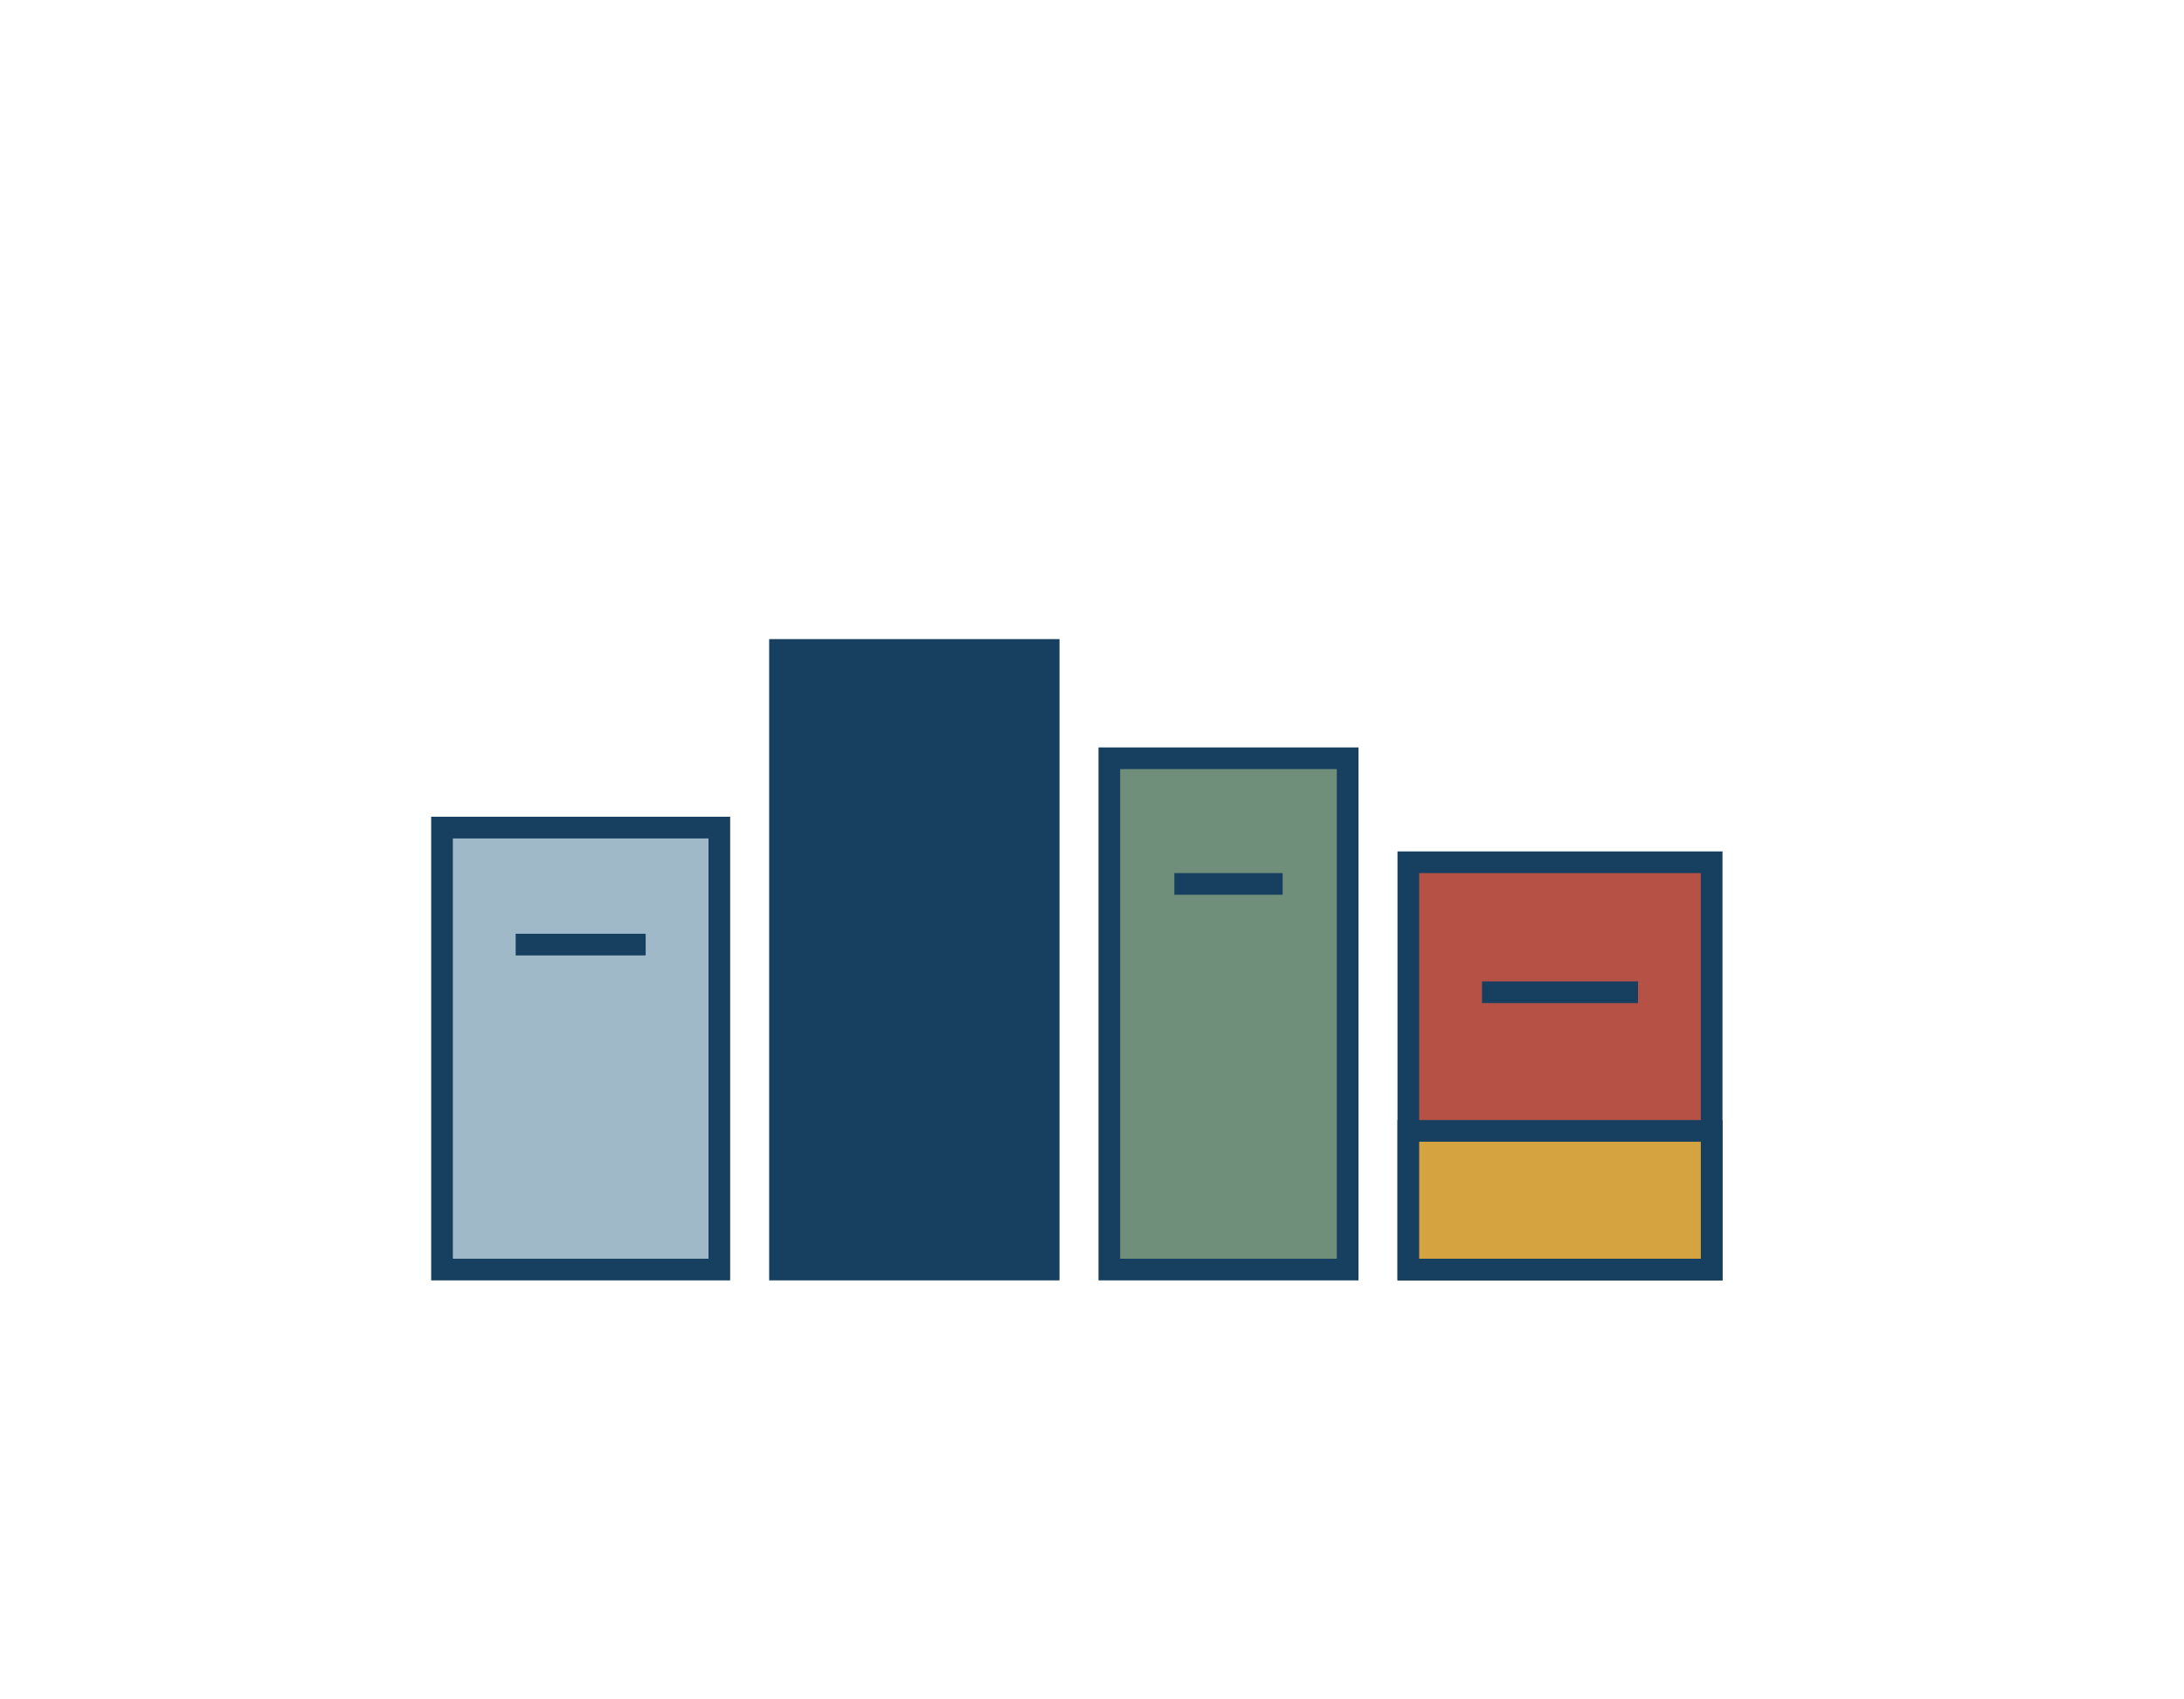
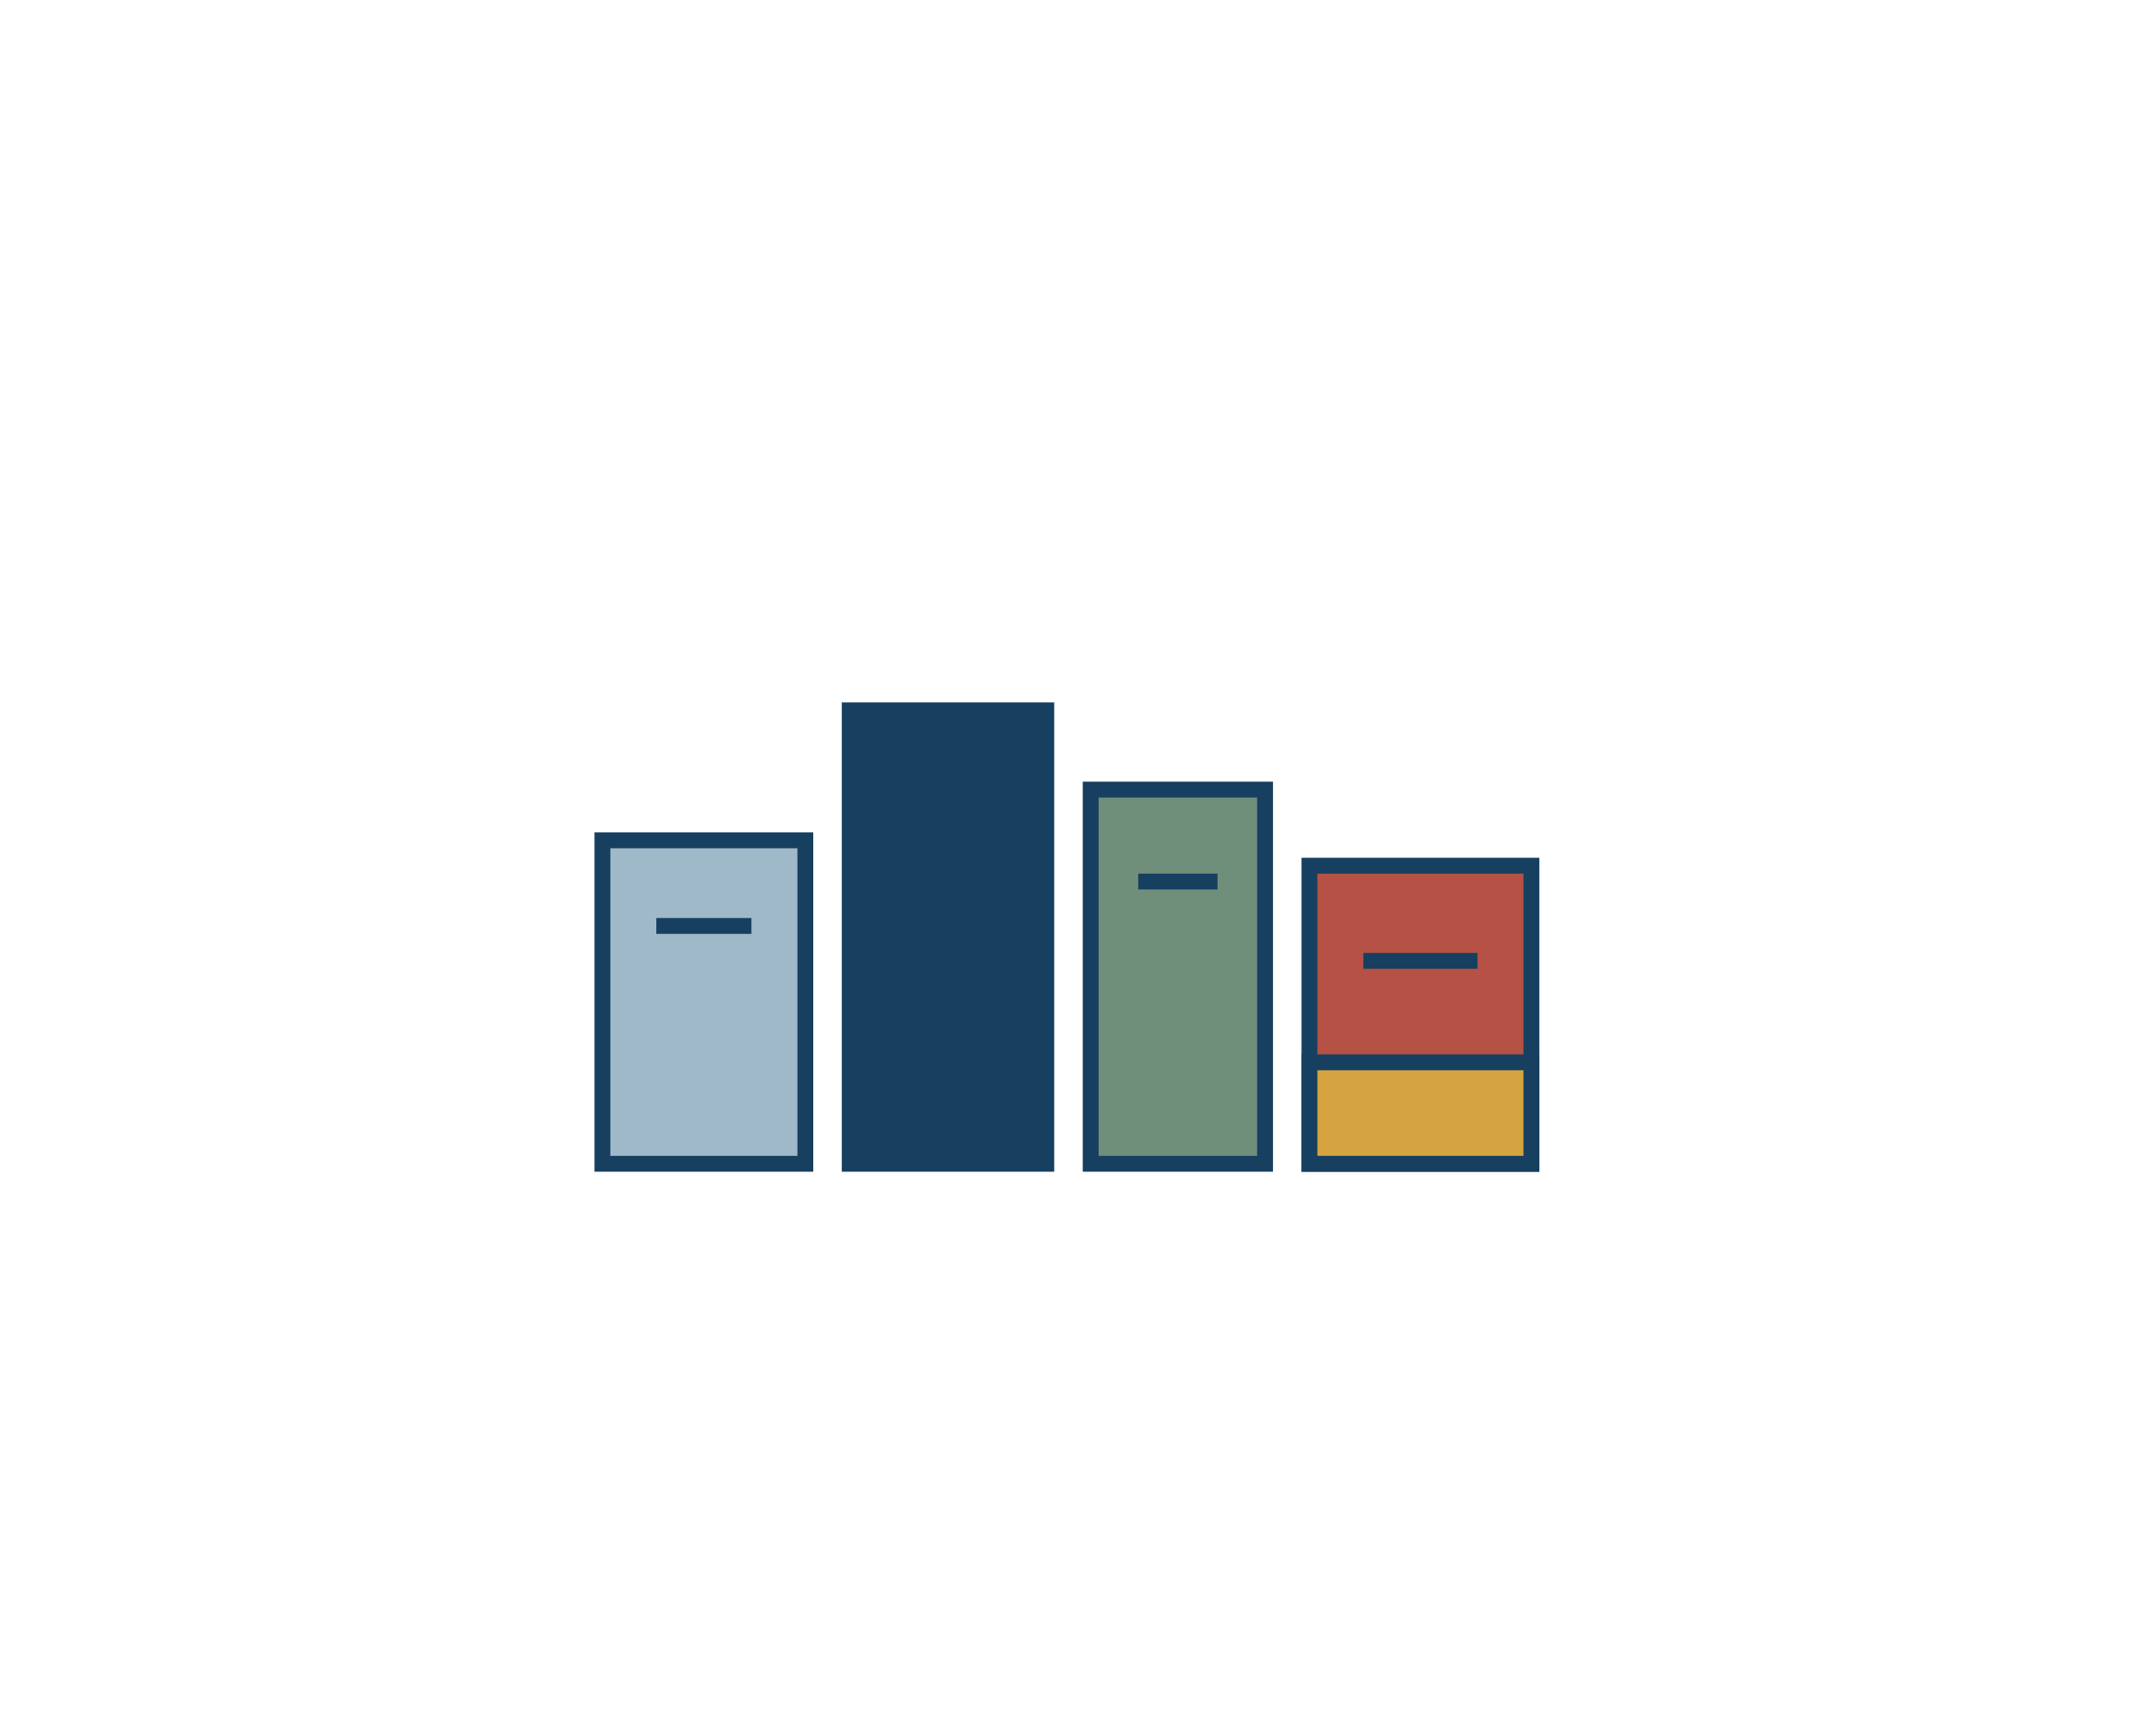
- <svg xmlns="http://www.w3.org/2000/svg" viewBox="-72 -56 504 392">
+ <svg xmlns="http://www.w3.org/2000/svg" viewBox="-160 -130 680 540">
  <g stroke="#173f5f" stroke-width="5">
    <path fill="#9fb9c8" d="M30 135h64v102H30z" />
    <path fill="#173f5f" d="M108 94h62v143h-62z" />
    <path fill="#6f8f7b" d="M184 119h55v118h-55z" />
    <path fill="#b55245" d="M253 143h70v94h-70z" />
    <path d="M47 162h30M124 125h30M199 148h25M270 173h36" fill="none" />
    <path fill="#d5a33f" d="M253 205h70v32h-70z" />
  </g>
</svg>
